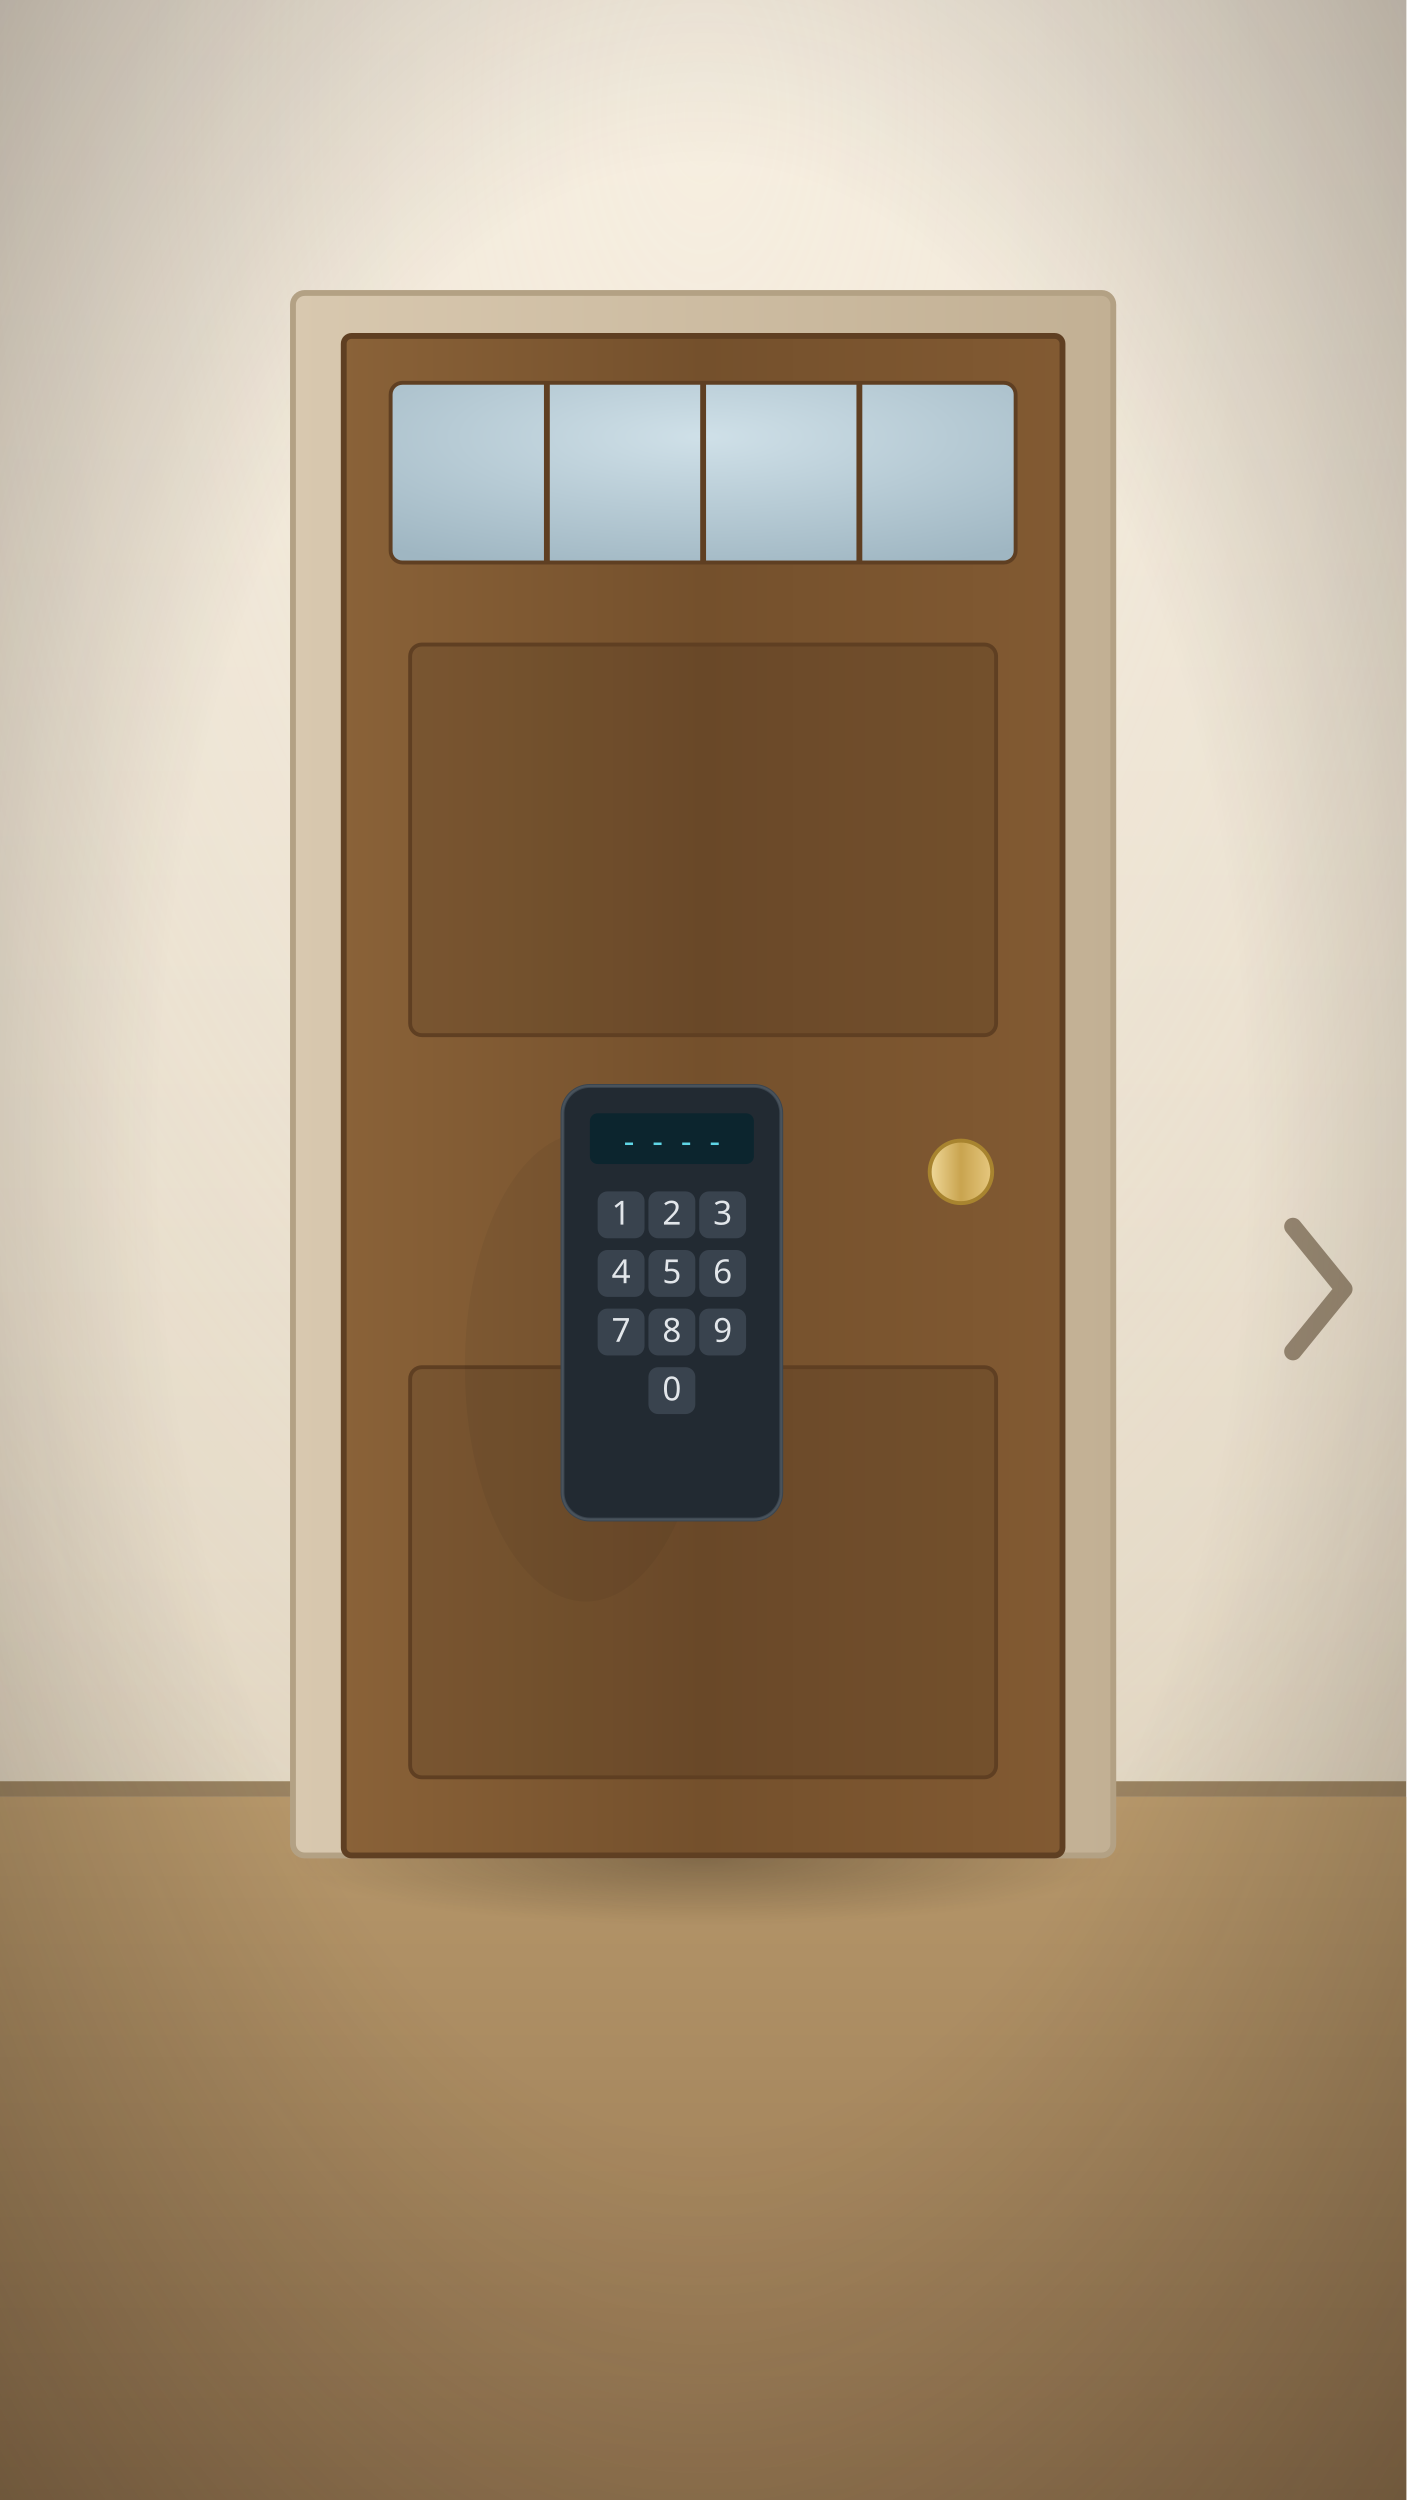
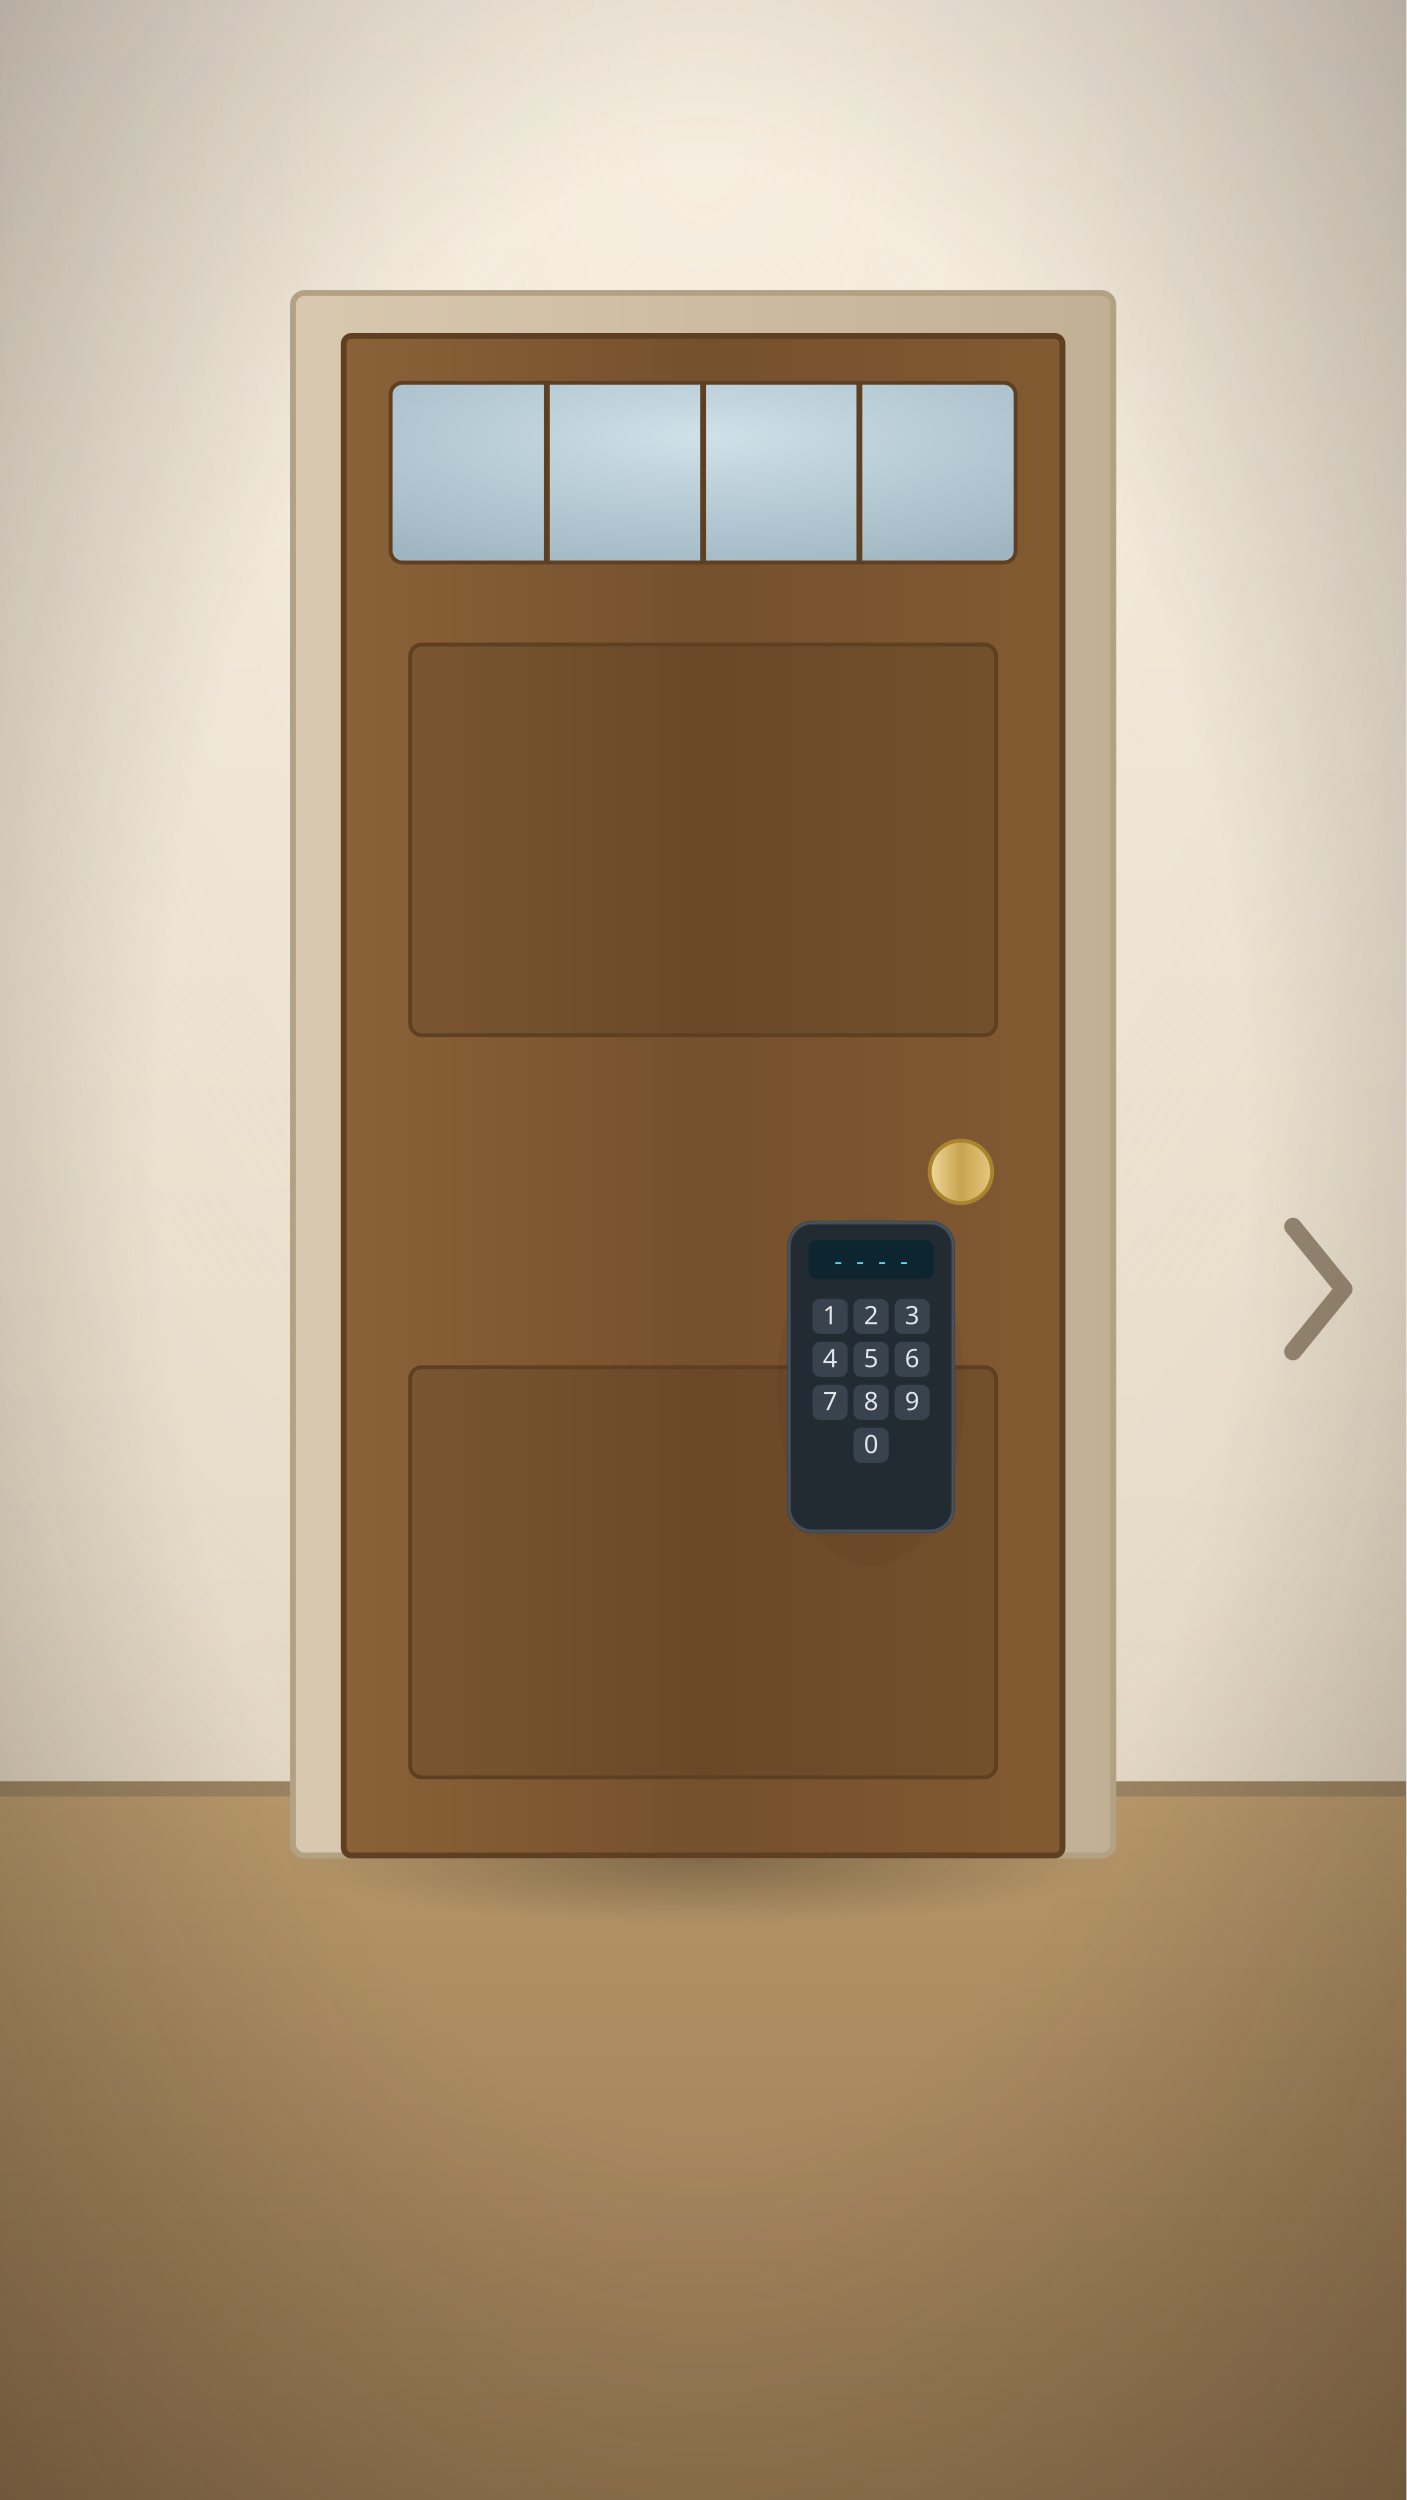
<svg xmlns="http://www.w3.org/2000/svg" viewBox="0 0 720 1280" preserveAspectRatio="xMidYMid slice">
  <defs>
    <linearGradient id="wallV" x1="0" y1="0" x2="0" y2="1">
      <stop offset="0" stop-color="#efe7da" />
      <stop offset="0.62" stop-color="#e3d8c5" />
      <stop offset="1" stop-color="#d3c6ad" />
    </linearGradient>
    <radialGradient id="topLight" cx="0.5" cy="0.05" r="0.85">
      <stop offset="0" stop-color="#fff7e8" stop-opacity="0.5" />
      <stop offset="1" stop-color="#fff7e8" stop-opacity="0" />
    </radialGradient>
    <radialGradient id="vignette" cx="0.5" cy="0.46" r="0.75">
      <stop offset="0.52" stop-color="#241a10" stop-opacity="0" />
      <stop offset="1" stop-color="#241a10" stop-opacity="0.36" />
    </radialGradient>
    <linearGradient id="floorW" x1="0" y1="0" x2="0" y2="1">
      <stop offset="0" stop-color="#b6976a" />
      <stop offset="1" stop-color="#977853" />
    </linearGradient>
    <radialGradient id="contact" cx="0.5" cy="0.5" r="0.5">
      <stop offset="0" stop-color="#241a10" stop-opacity="0.34" />
      <stop offset="1" stop-color="#241a10" stop-opacity="0" />
    </radialGradient>
    <linearGradient id="doorwood" x1="0" y1="0" x2="1" y2="0">
      <stop offset="0" stop-color="#8a6238" />
      <stop offset="0.5" stop-color="#74502c" />
      <stop offset="1" stop-color="#825a32" />
    </linearGradient>
    <linearGradient id="frame" x1="0" y1="0" x2="1" y2="0">
      <stop offset="0" stop-color="#d8c8af" />
      <stop offset="1" stop-color="#c2b094" />
    </linearGradient>
    <linearGradient id="brass" x1="0" y1="0" x2="1" y2="0">
      <stop offset="0" stop-color="#f0d99a" />
      <stop offset="0.5" stop-color="#c9a44f" />
      <stop offset="1" stop-color="#e6c87f" />
    </linearGradient>
    <radialGradient id="glass" cx="0.5" cy="0.3" r="0.8">
      <stop offset="0" stop-color="#cfe0e8" />
      <stop offset="1" stop-color="#9fb6c2" />
    </radialGradient>
  </defs>
  <rect width="720" height="1280" fill="url(#wallV)" />
  <rect width="720" height="1280" fill="url(#topLight)" />
  <rect x="0" y="912" width="720" height="8" fill="#7c6038" opacity="0.7" />
  <polygon points="0,920 720,920 720,1280 0,1280" fill="url(#floorW)" />
  <rect width="720" height="1280" fill="url(#vignette)" />
  <g stroke="#5a4730" stroke-width="9" stroke-linecap="round" stroke-linejoin="round" fill="none" opacity="0.6">
    <polyline points="662,628 688,660 662,692" />
  </g>
  <ellipse cx="360" cy="952" rx="210" ry="34" fill="url(#contact)" />
  <rect x="150" y="150" width="420" height="800" rx="6" fill="url(#frame)" stroke="#b3a184" stroke-width="3" />
  <rect x="176" y="172" width="368" height="778" rx="4" fill="url(#doorwood)" stroke="#5f3f22" stroke-width="3" />
  <rect x="200" y="196" width="320" height="92" rx="6" fill="url(#glass)" stroke="#5f3f22" stroke-width="2" />
  <g stroke="#5f3f22" stroke-width="3">
    <line x1="360" y1="196" x2="360" y2="288" />
    <line x1="280" y1="196" x2="280" y2="288" />
    <line x1="440" y1="196" x2="440" y2="288" />
  </g>
  <rect x="210" y="330" width="300" height="200" rx="6" fill="#00000018" stroke="#5f3f22" stroke-width="2" />
  <rect x="210" y="700" width="300" height="210" rx="6" fill="#00000018" stroke="#5f3f22" stroke-width="2" />
  <circle cx="492" cy="600" r="16" fill="url(#brass)" stroke="#a8842f" stroke-width="2" />
-   <ellipse cx="300" cy="700" rx="62" ry="120" fill="#000000" opacity="0.05" />
-   <rect x="288" y="556" width="112" height="222" rx="14" fill="#222a32" stroke="#3a444e" stroke-width="2" />
-   <rect x="288" y="556" width="112" height="222" rx="14" fill="none" stroke="#ffffff" stroke-width="1" opacity="0.08" />
-   <rect x="302" y="570" width="84" height="26" rx="4" fill="#0c252e" />
-   <text x="344" y="590" font-family="Chakra Petch, monospace" font-size="16" fill="#5fd6e6" text-anchor="middle" letter-spacing="5">----</text>
-   <g font-family="Chakra Petch, sans-serif" font-size="17" fill="#e2e6ea" text-anchor="middle">
+   <ellipse cx="446" cy="712" rx="48" ry="90" fill="#000000" opacity="0.05" />
+   <rect x="404" y="626" width="84" height="158" rx="12" fill="#222a32" stroke="#3a444e" stroke-width="2" />
+   <rect x="404" y="626" width="84" height="158" rx="12" fill="none" stroke="#ffffff" stroke-width="1" opacity="0.08" />
+   <rect x="414" y="635" width="64" height="20" rx="4" fill="#0c252e" />
+   <text x="446" y="650" font-family="Chakra Petch, monospace" font-size="12" fill="#5fd6e6" text-anchor="middle" letter-spacing="4">----</text>
+   <g font-family="Chakra Petch, sans-serif" font-size="13" fill="#e2e6ea" text-anchor="middle">
    <g fill="#39434e">
-       <rect x="306" y="610" width="24" height="24" rx="5" />
-       <rect x="332" y="610" width="24" height="24" rx="5" />
-       <rect x="358" y="610" width="24" height="24" rx="5" />
-       <rect x="306" y="640" width="24" height="24" rx="5" />
-       <rect x="332" y="640" width="24" height="24" rx="5" />
-       <rect x="358" y="640" width="24" height="24" rx="5" />
-       <rect x="306" y="670" width="24" height="24" rx="5" />
-       <rect x="332" y="670" width="24" height="24" rx="5" />
-       <rect x="358" y="670" width="24" height="24" rx="5" />
-       <rect x="332" y="700" width="24" height="24" rx="5" />
+       <rect x="416" y="665" width="18" height="18" rx="4" />
+       <rect x="437" y="665" width="18" height="18" rx="4" />
+       <rect x="458" y="665" width="18" height="18" rx="4" />
+       <rect x="416" y="687" width="18" height="18" rx="4" />
+       <rect x="437" y="687" width="18" height="18" rx="4" />
+       <rect x="458" y="687" width="18" height="18" rx="4" />
+       <rect x="416" y="709" width="18" height="18" rx="4" />
+       <rect x="437" y="709" width="18" height="18" rx="4" />
+       <rect x="458" y="709" width="18" height="18" rx="4" />
+       <rect x="437" y="731" width="18" height="18" rx="4" />
    </g>
-     <text x="318" y="627">1</text>
-     <text x="344" y="627">2</text>
-     <text x="370" y="627">3</text>
-     <text x="318" y="657">4</text>
-     <text x="344" y="657">5</text>
-     <text x="370" y="657">6</text>
-     <text x="318" y="687">7</text>
-     <text x="344" y="687">8</text>
-     <text x="370" y="687">9</text>
-     <text x="344" y="717">0</text>
+     <text x="425" y="678">1</text>
+     <text x="446" y="678">2</text>
+     <text x="467" y="678">3</text>
+     <text x="425" y="700">4</text>
+     <text x="446" y="700">5</text>
+     <text x="467" y="700">6</text>
+     <text x="425" y="722">7</text>
+     <text x="446" y="722">8</text>
+     <text x="467" y="722">9</text>
+     <text x="446" y="744">0</text>
  </g>
</svg>
